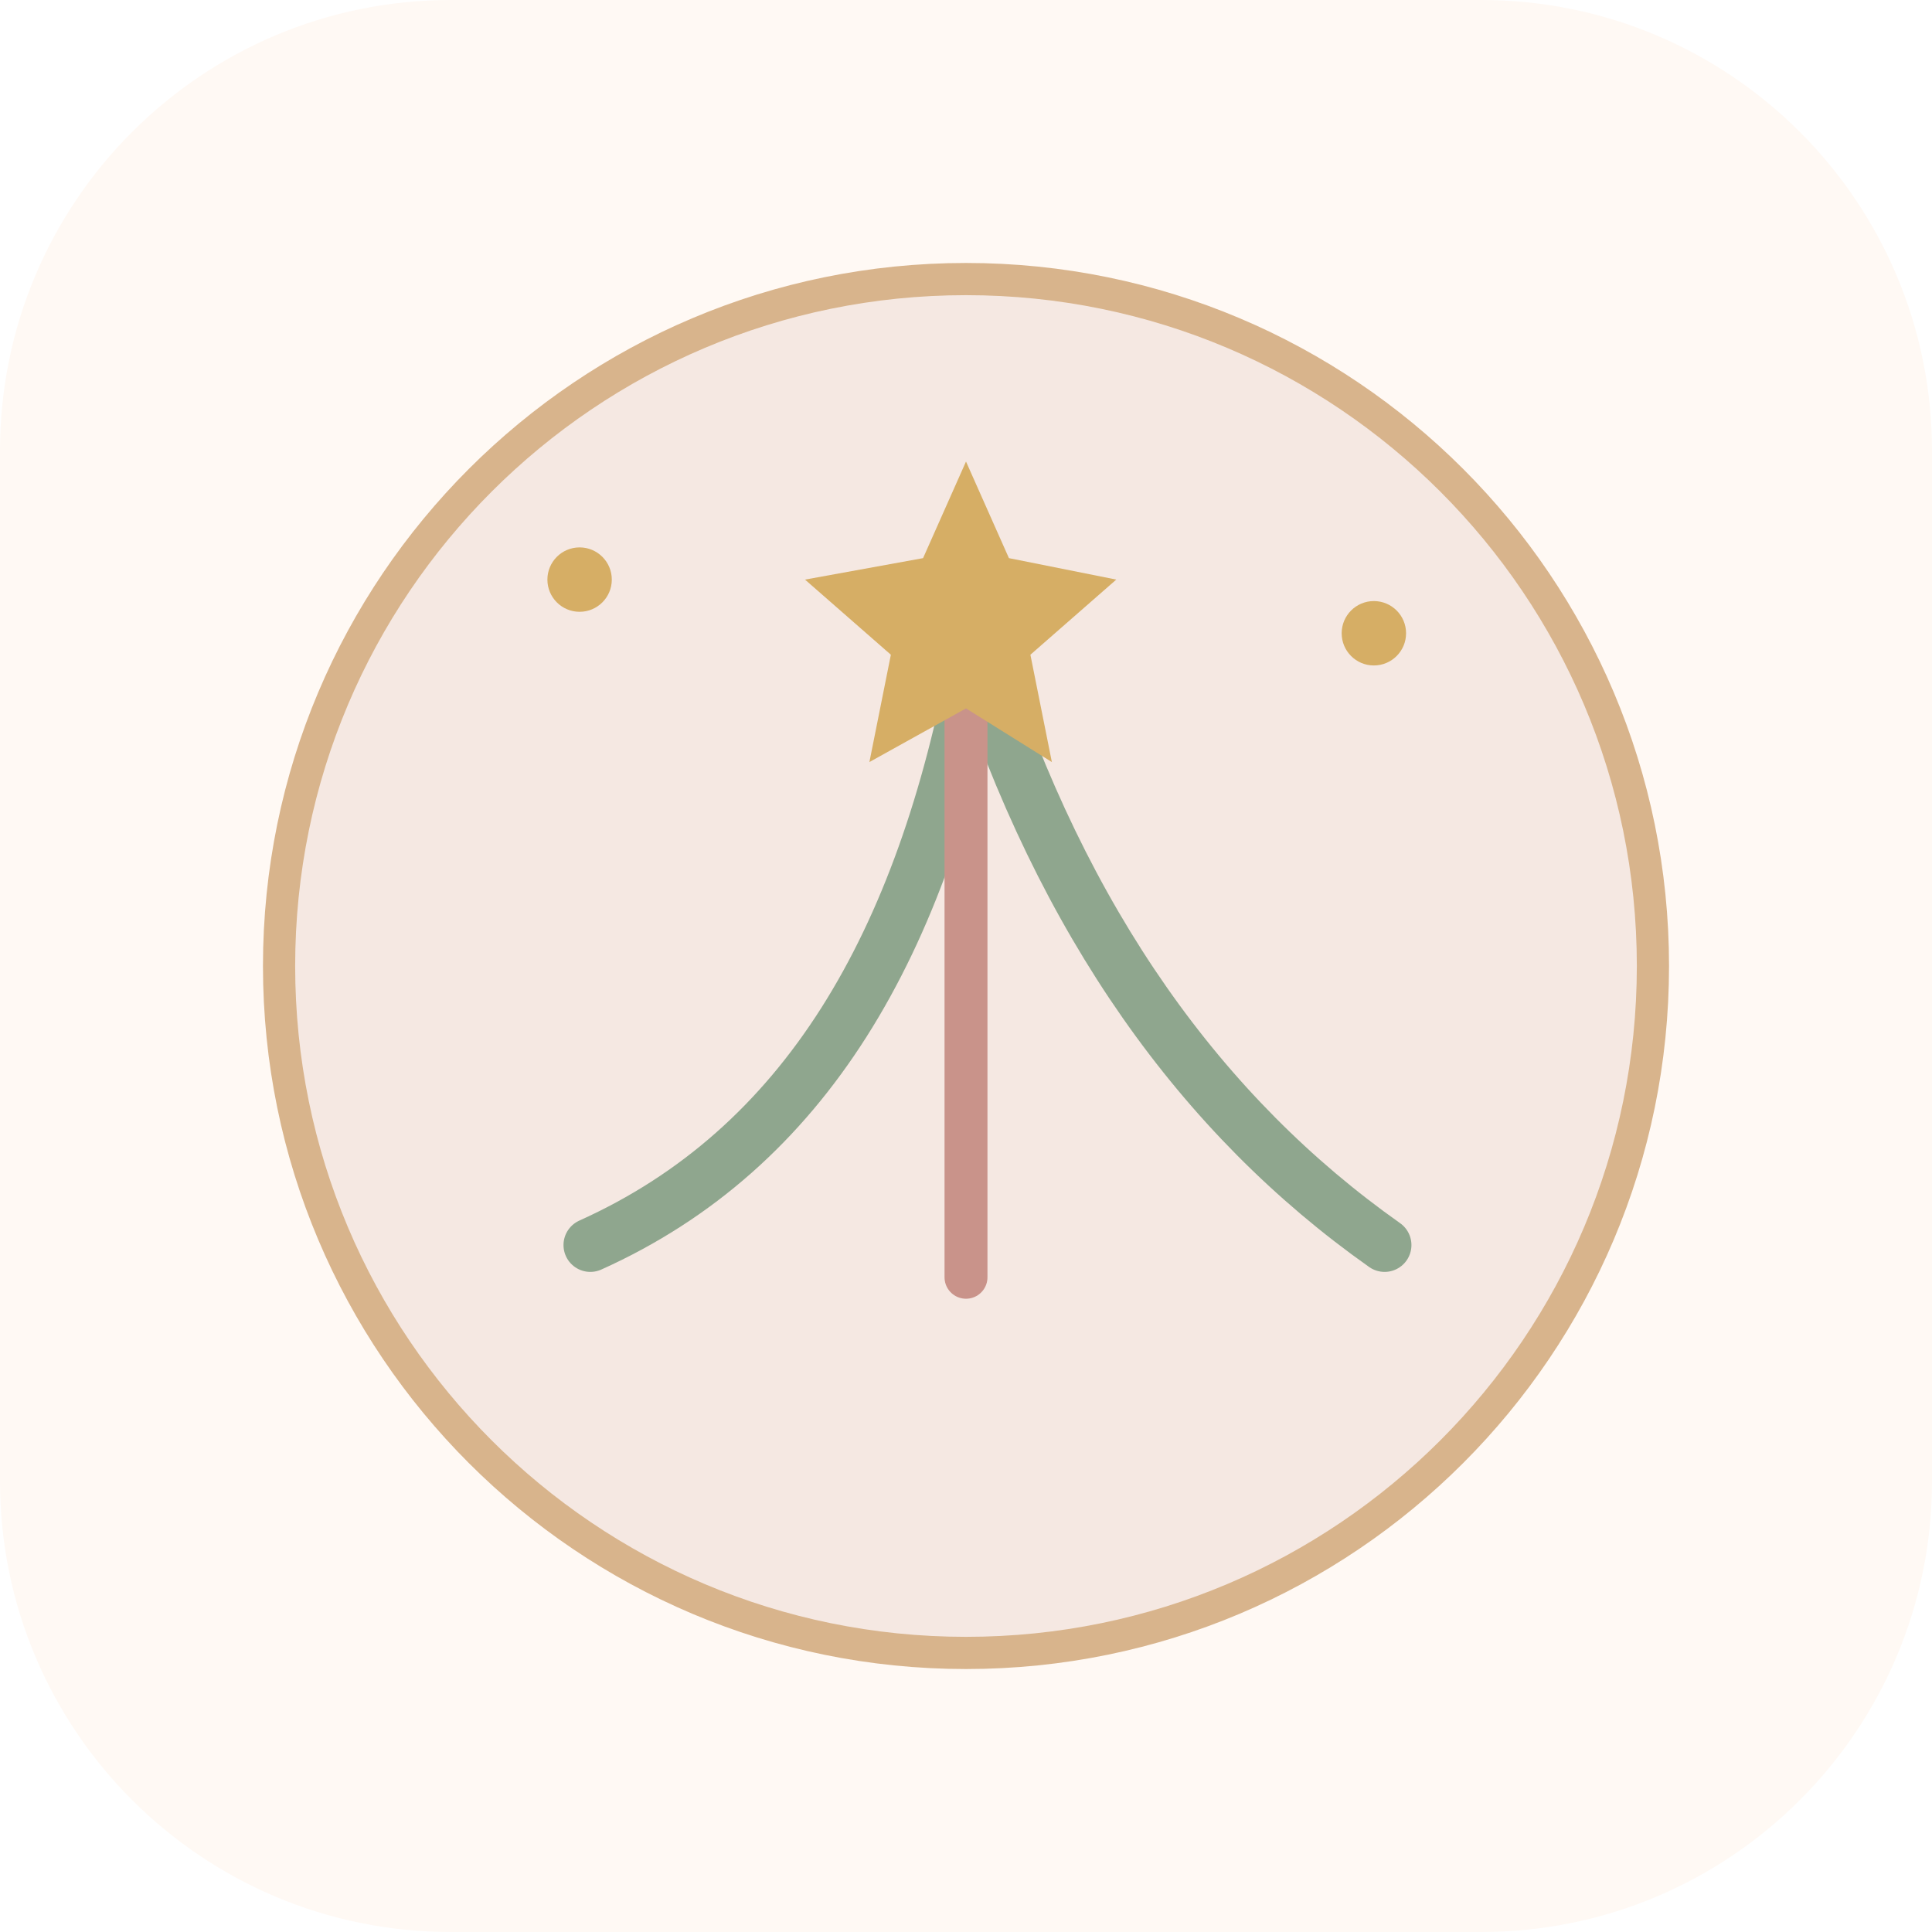
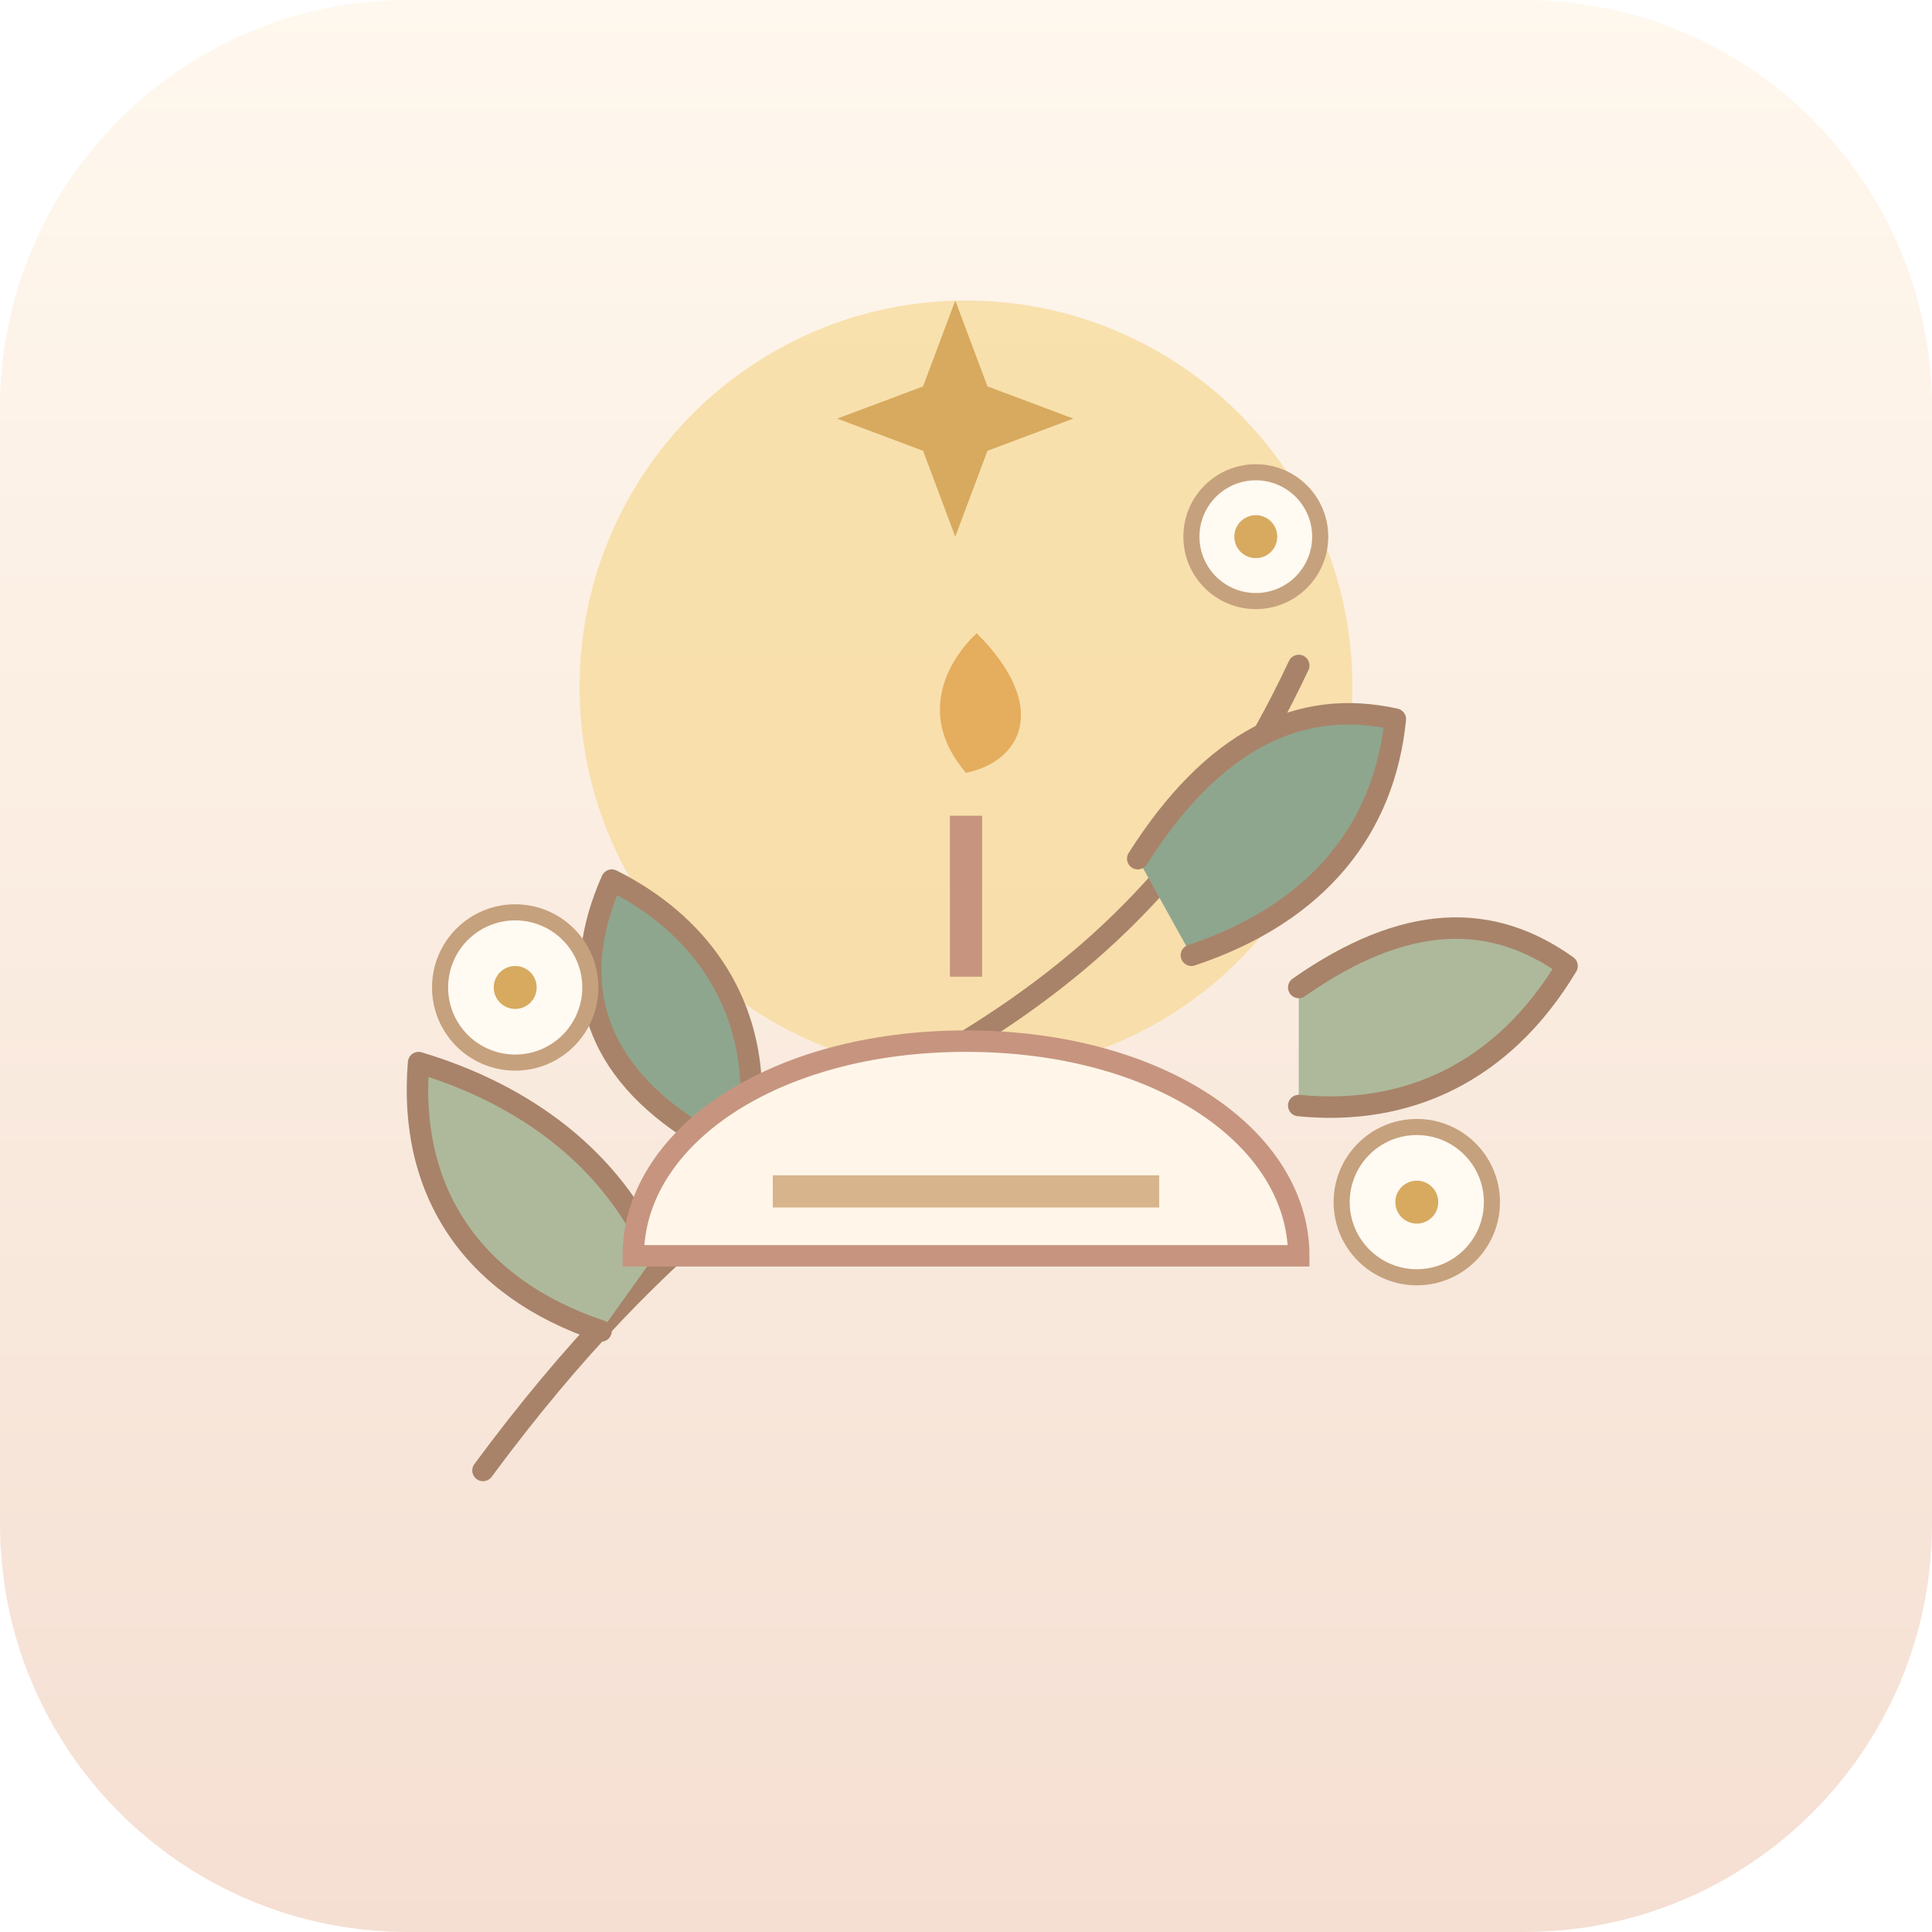
<svg xmlns="http://www.w3.org/2000/svg" viewBox="0 0 180 180">
-   <rect width="180" height="180" rx="42" fill="#fff9f4" />
-   <circle cx="90" cy="90" r="64" fill="#f5e8e2" stroke="#d8b48c" stroke-width="3" />
-   <path d="M55 116c20-9 31-28 36-55 8 25 21 43 38 55" fill="none" stroke="#8fa68e" stroke-width="5" stroke-linecap="round" />
-   <path d="M90 49v70" stroke="#c9938a" stroke-width="4" stroke-linecap="round" />
-   <path d="M90 43l4 9 10 2-8 7 2 10-8-5-9 5 2-10-8-7 11-2z" fill="#d6ae65" />
-   <circle cx="54" cy="54" r="3" fill="#d6ae65" />
-   <circle cx="128" cy="59" r="3" fill="#d6ae65" />
+   <defs>
+     <linearGradient id="b" x2="0" y2="1">
+       <stop stop-color="#fff8ee" />
+       <stop offset="1" stop-color="#f5dfd2" />
+     </linearGradient>
+   </defs>
+   <rect width="180" height="180" rx="38" fill="url(#b)" />
+   <circle cx="90" cy="64" r="36" fill="#f7d894" opacity=".7" />
+   <g stroke="#a88369" stroke-width="2" stroke-linecap="round" stroke-linejoin="round">
+     <path d="M45 137c17-23 31-31 45-40 13-8 23-18 31-35" fill="none" />
+     <path d="M56 124c-12-4-18-13-17-25 10 3 18 9 22 18M121 92c10-7 18-7 25-2-6 10-15 14-25 13" fill="#aeb99b" />
+     <path d="M64 105c-9-6-11-14-7-23 8 4 13 11 13 20" fill="#8fa68e" />
+     <path d="M106 80c7-11 15-15 24-13-1 10-7 18-19 22" fill="#8fa68e" />
+   </g>
+   <g fill="#fffaf2" stroke="#c6a17d" stroke-width="1.5">
+     <circle cx="48" cy="92" r="7" />
+     <circle cx="132" cy="112" r="7" />
+     <circle cx="117" cy="50" r="6" />
+   </g>
+   <g fill="#d7aa5f">
+     <circle cx="48" cy="92" r="2" />
+     <circle cx="132" cy="112" r="2" />
+     <circle cx="117" cy="50" r="2" />
+     <path d="M89 28l3 8 8 3-8 3-3 8-3-8-8-3 8-3z" />
+   </g>
+   <path d="M90 97c-18 0-31 9-31 20h62c0-11-13-20-31-20z" fill="#fff6e9" stroke="#c7957f" stroke-width="2" />
+   <path d="M72 111h36" stroke="#d8b48c" stroke-width="3" />
+   <path d="M90 91v-15" stroke="#c7957f" stroke-width="3" />
+   <path d="M90 72c-6-7 1-13 1-13 7 7 4 12-1 13z" fill="#e5ad5e" />
</svg>
